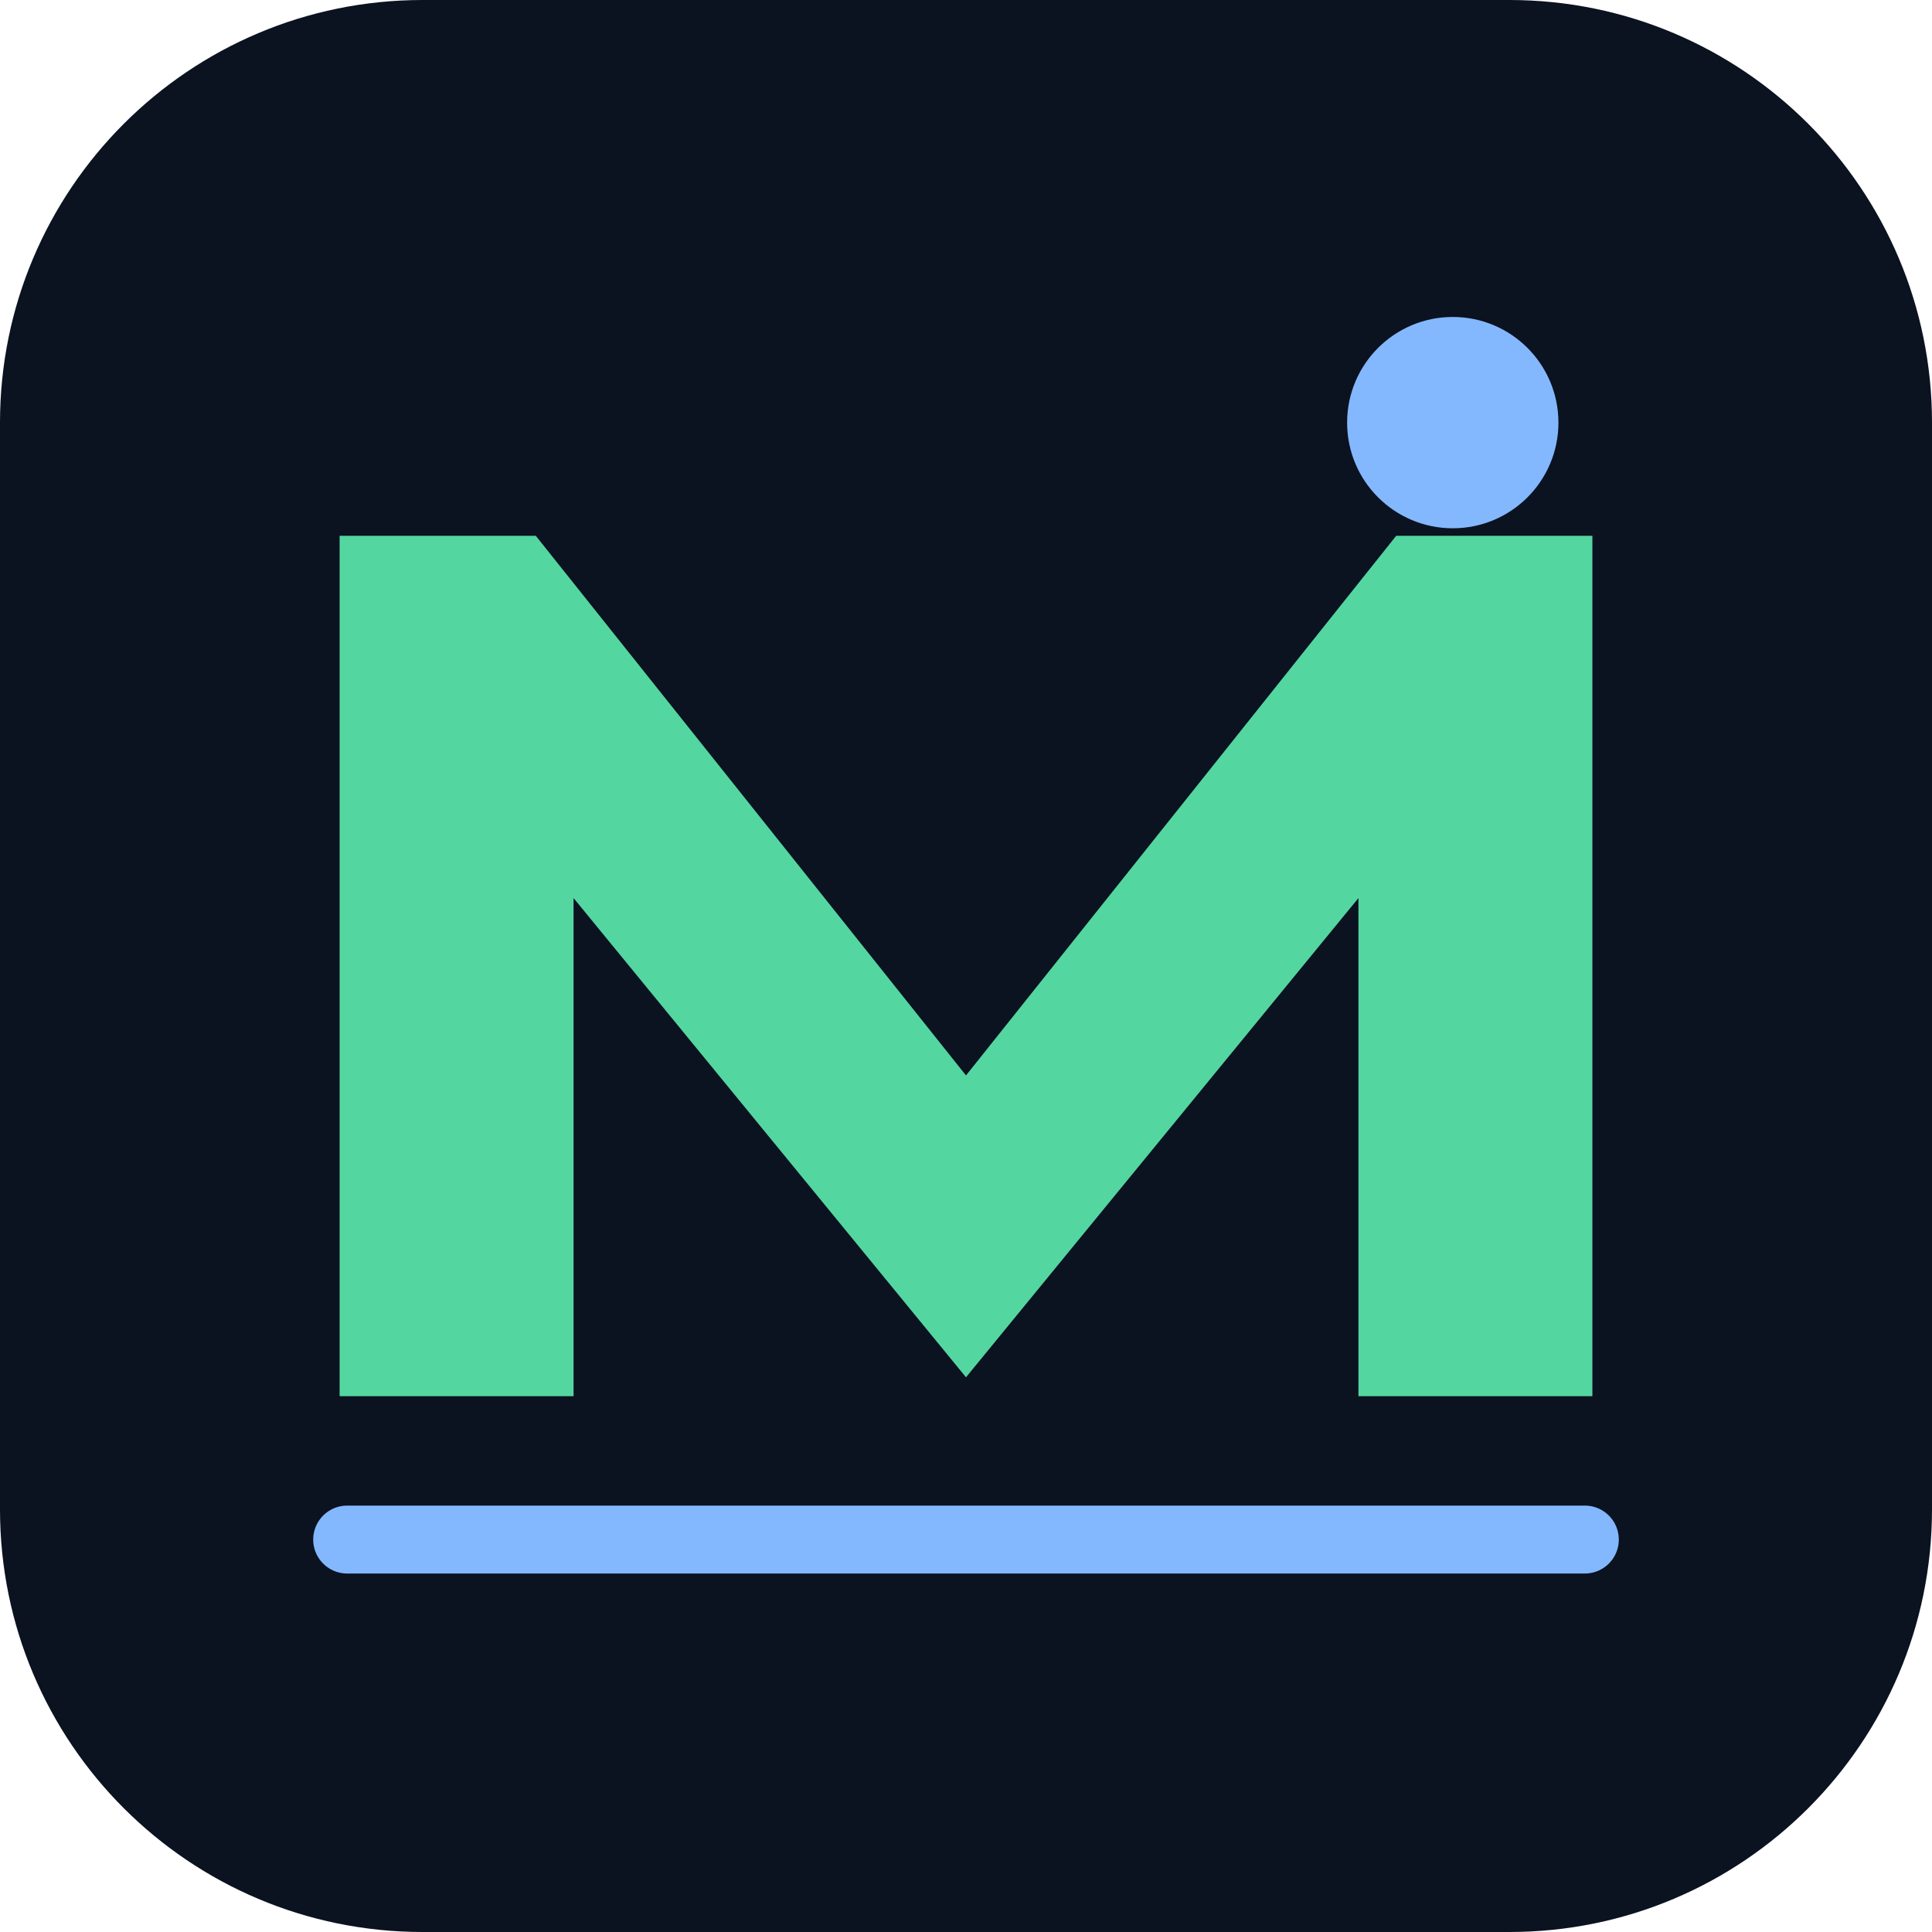
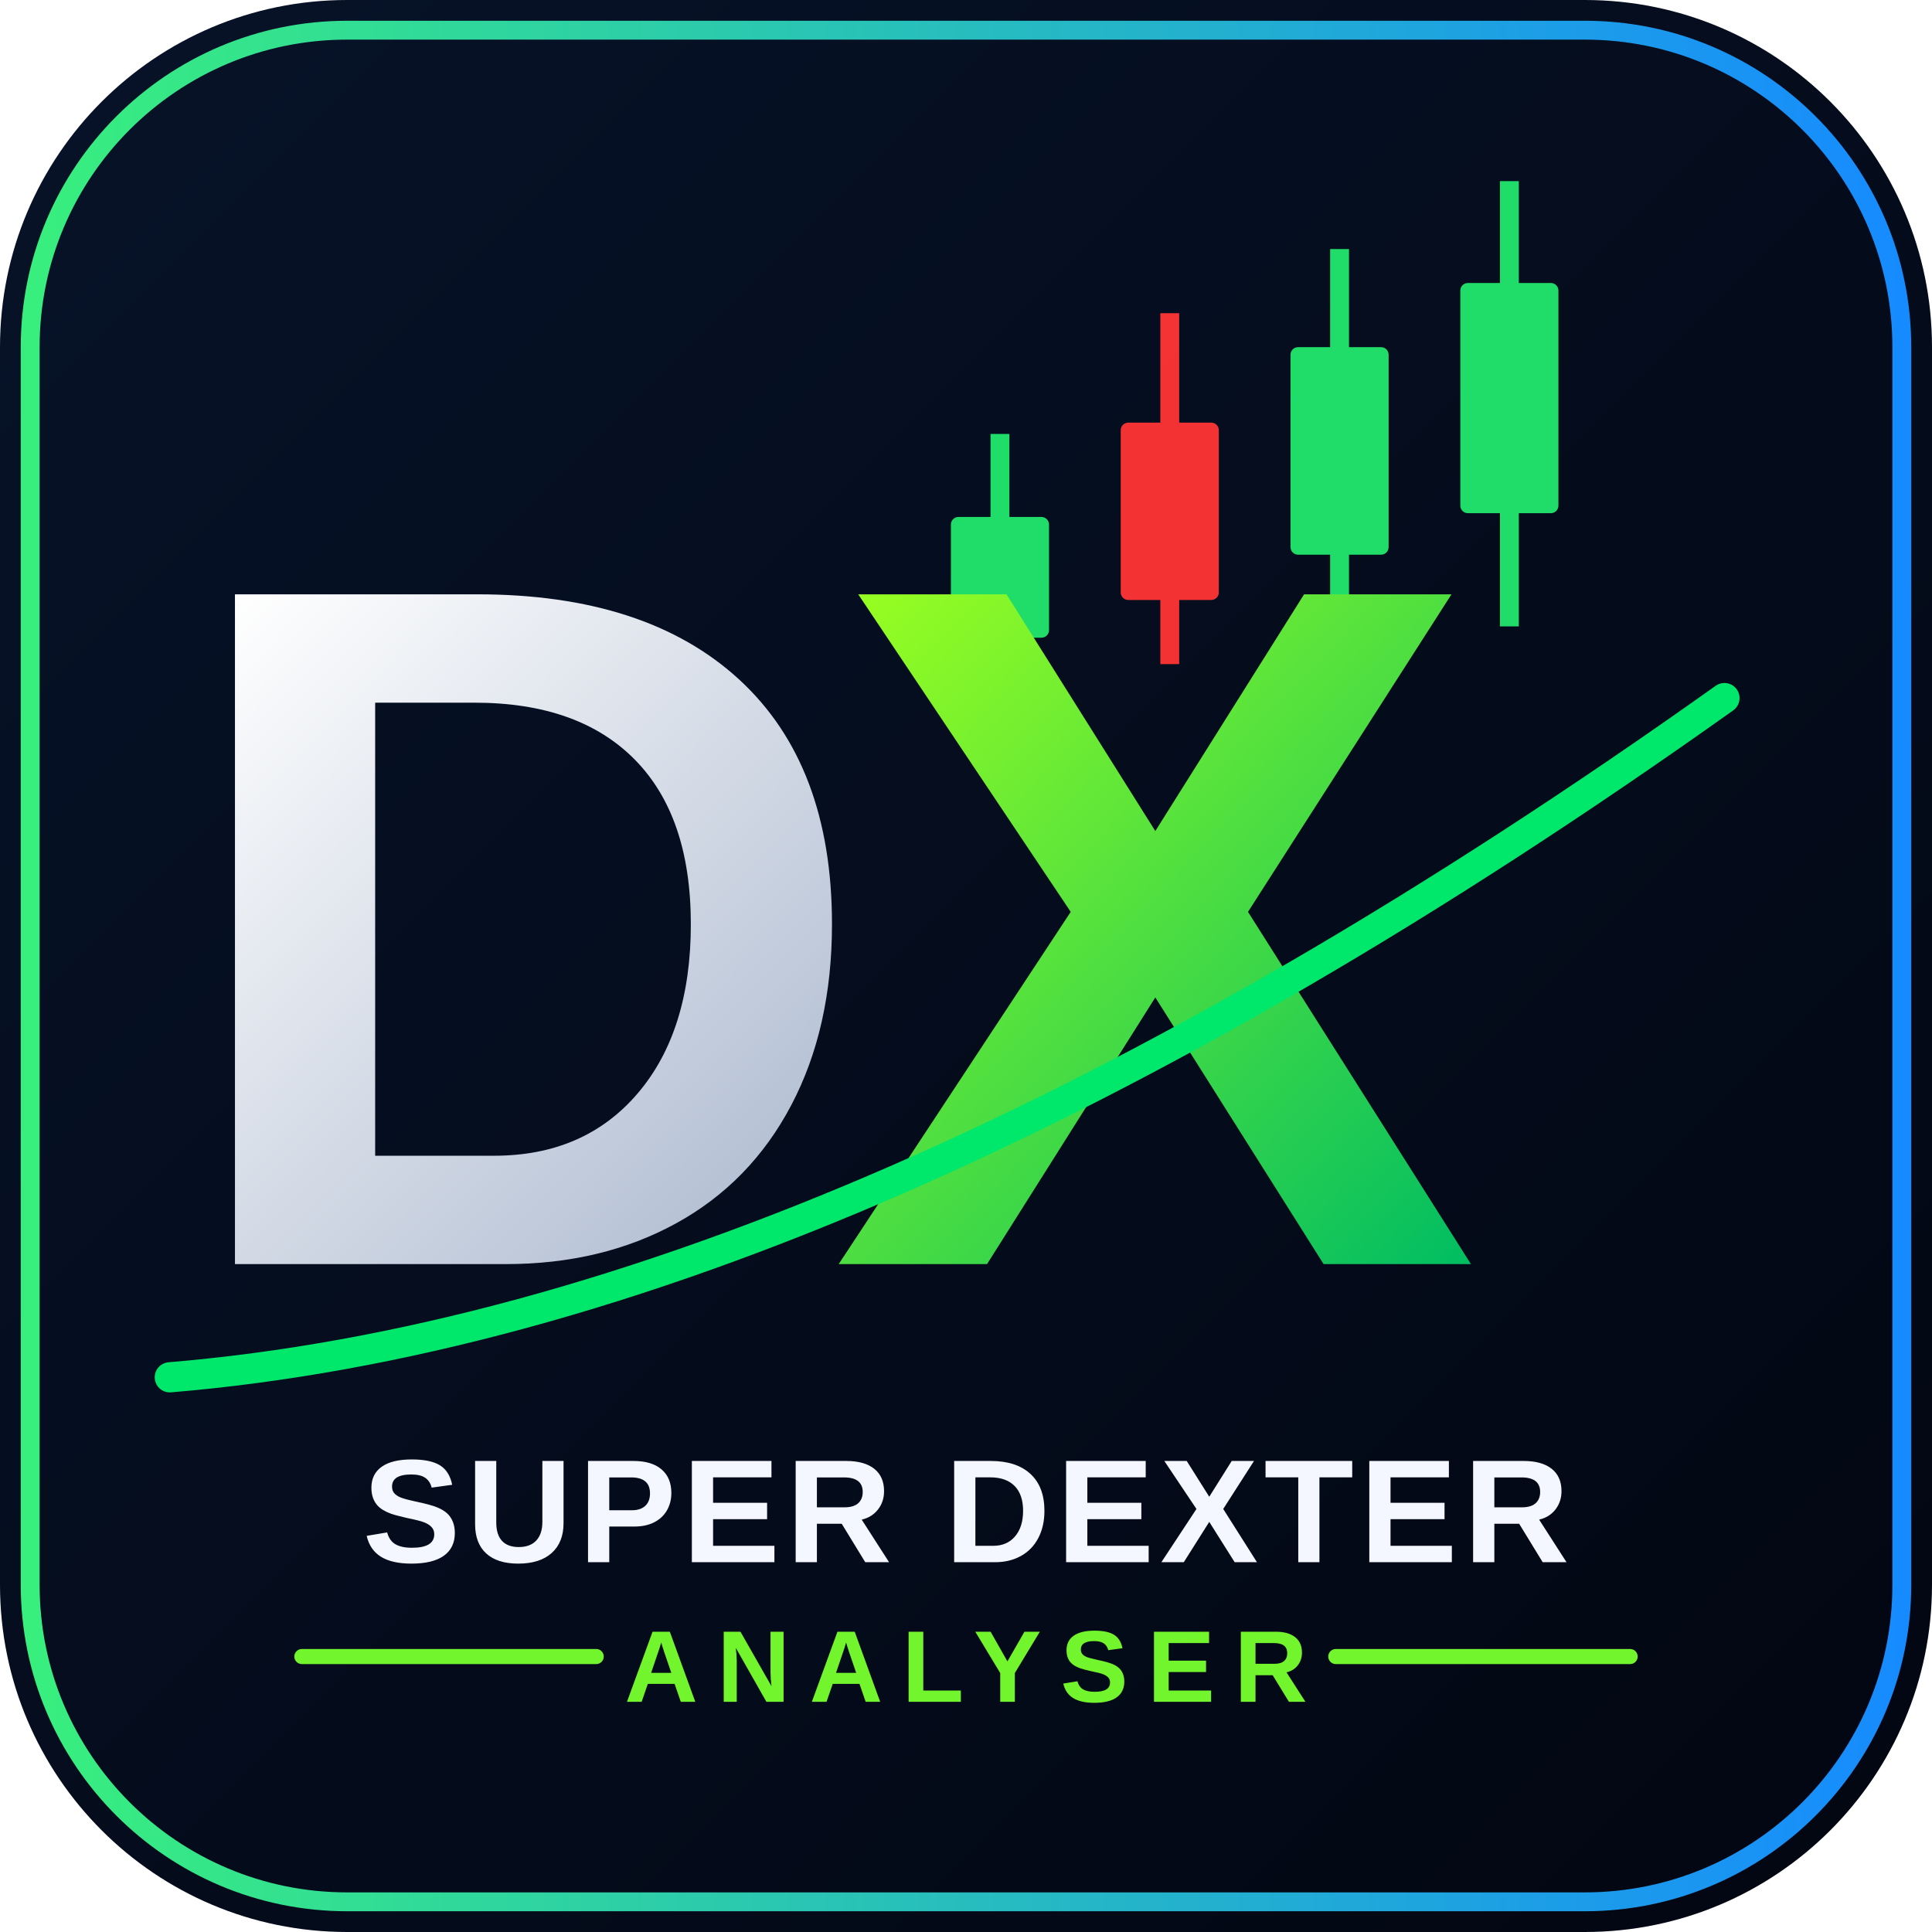
<svg xmlns="http://www.w3.org/2000/svg" viewBox="0 0 512 512">
-   <rect width="512" height="512" rx="112" fill="#0b1220" />
-   <path d="M90 370V142h52l114 143 114-143h52v228h-62V238L256 365 152 238v132z" fill="#54d6a1" />
-   <path d="M92 408h328" stroke="#83b8ff" stroke-width="18" stroke-linecap="round" />
-   <circle cx="385" cy="112" r="28" fill="#83b8ff" />
+   <defs>
+     <linearGradient id="bg" x1="0" y1="0" x2="1" y2="1">
+       <stop offset="0" stop-color="#071329" />
+       <stop offset="1" stop-color="#020611" />
+     </linearGradient>
+     <linearGradient id="silver" x1="0" y1="0" x2="0.9" y2="1">
+       <stop offset="0" stop-color="#ffffff" />
+       <stop offset="1" stop-color="#aebbd0" />
+     </linearGradient>
+     <linearGradient id="green" x1="0" y1="0" x2="1" y2="1">
+       <stop offset="0" stop-color="#9aff20" />
+       <stop offset="1" stop-color="#00bd62" />
+     </linearGradient>
+     <linearGradient id="edge" x1="0" y1="0" x2="1" y2="0">
+       <stop offset="0" stop-color="#38ef7d" />
+       <stop offset="1" stop-color="#168bff" />
+     </linearGradient>
+   </defs>
+   <rect width="512" height="512" rx="92" fill="url(#bg)" />
+   <rect x="8" y="8" width="496" height="496" rx="84" fill="none" stroke="url(#edge)" stroke-width="5" />
+   <g opacity=".95">
+     <path d="M265 115v68" stroke="#22e66c" stroke-width="5" />
+     <rect x="252" y="137" width="26" height="32" rx="2" fill="#22e66c" />
+     <path d="M310 83v93" stroke="#ff3434" stroke-width="5" />
+     <rect x="297" y="112" width="26" height="47" rx="2" fill="#ff3434" />
+     <path d="M355 66v112" stroke="#22e66c" stroke-width="5" />
+     <rect x="342" y="92" width="26" height="55" rx="2" fill="#22e66c" />
+     <path d="M400 48v118" stroke="#22e66c" stroke-width="5" />
+     <rect x="387" y="75" width="26" height="61" rx="2" fill="#22e66c" />
+   </g>
+   <text x="45" y="335" font-family="Arial,sans-serif" font-size="258" font-weight="900" fill="url(#silver)">D</text>
+   <text x="220" y="335" font-family="Arial,sans-serif" font-size="258" font-weight="900" fill="url(#green)">X</text>
+   <path d="M45 365 Q225 350 457 185" fill="none" stroke="#00e86b" stroke-width="8" stroke-linecap="round" />
+   <text x="256" y="414" text-anchor="middle" font-family="Arial,sans-serif" font-size="39" font-weight="900" letter-spacing="1.5" fill="#f4f7ff">SUPER DEXTER</text>
+   <path d="M80 439h78 M354 439h78" stroke="#72f52d" stroke-width="4" stroke-linecap="round" />
+   <text x="256" y="451" text-anchor="middle" font-family="Arial,sans-serif" font-size="27" font-weight="800" letter-spacing="5" fill="#72f52d">ANALYSER</text>
</svg>
